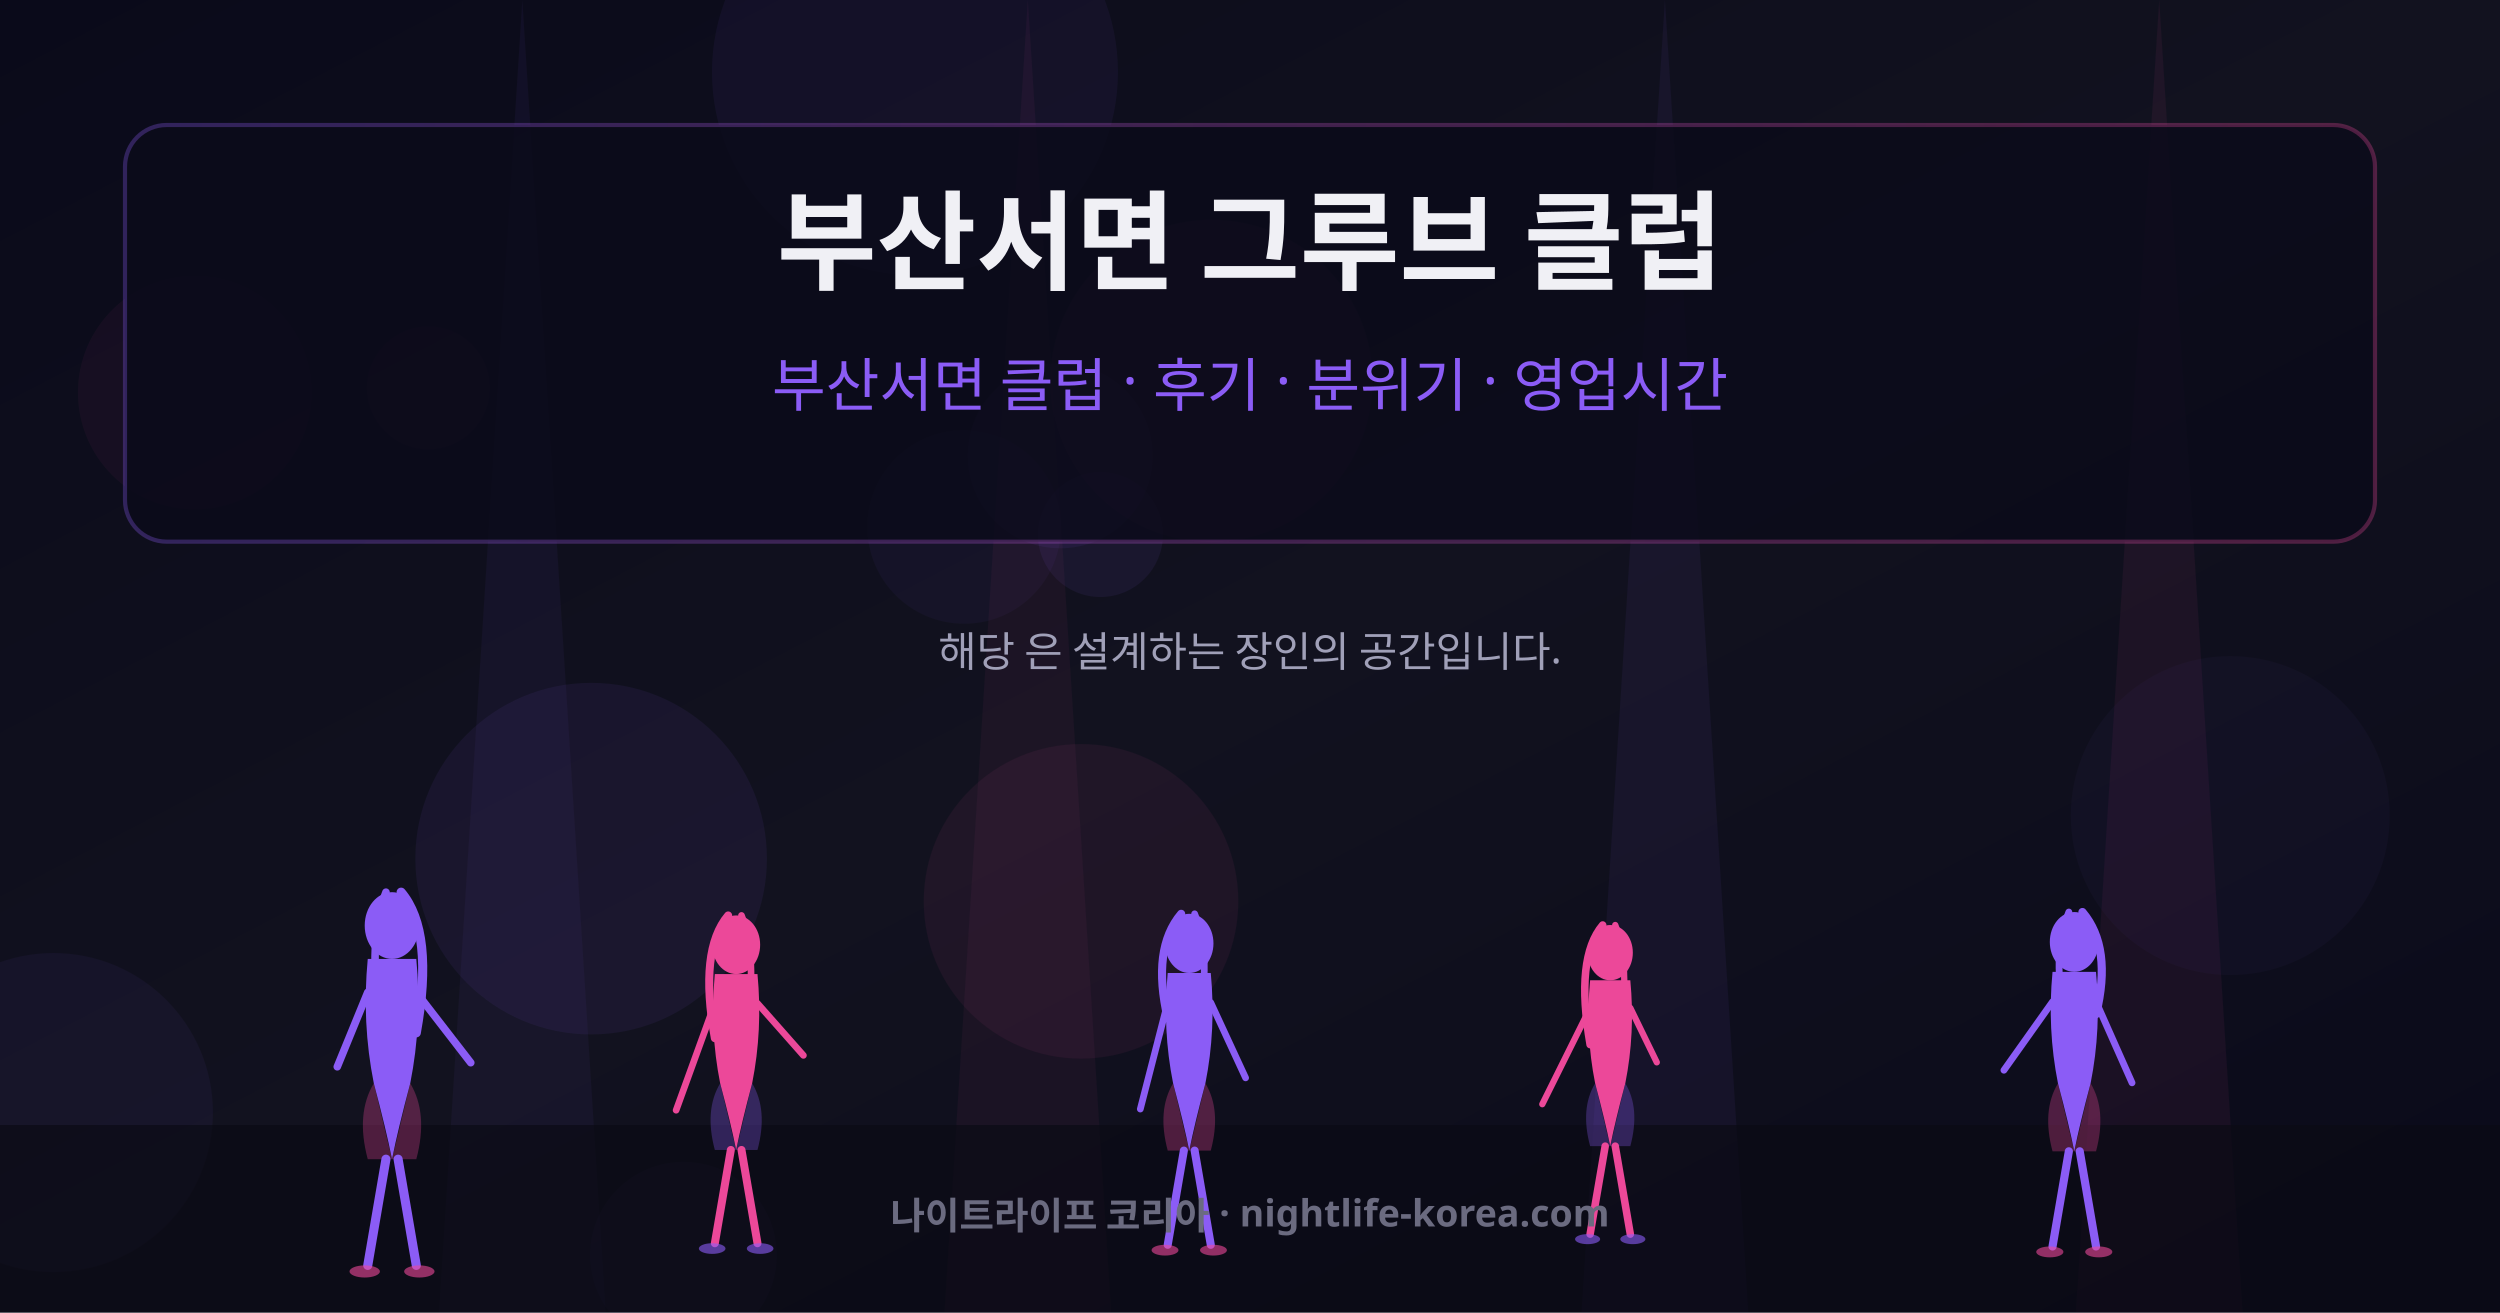
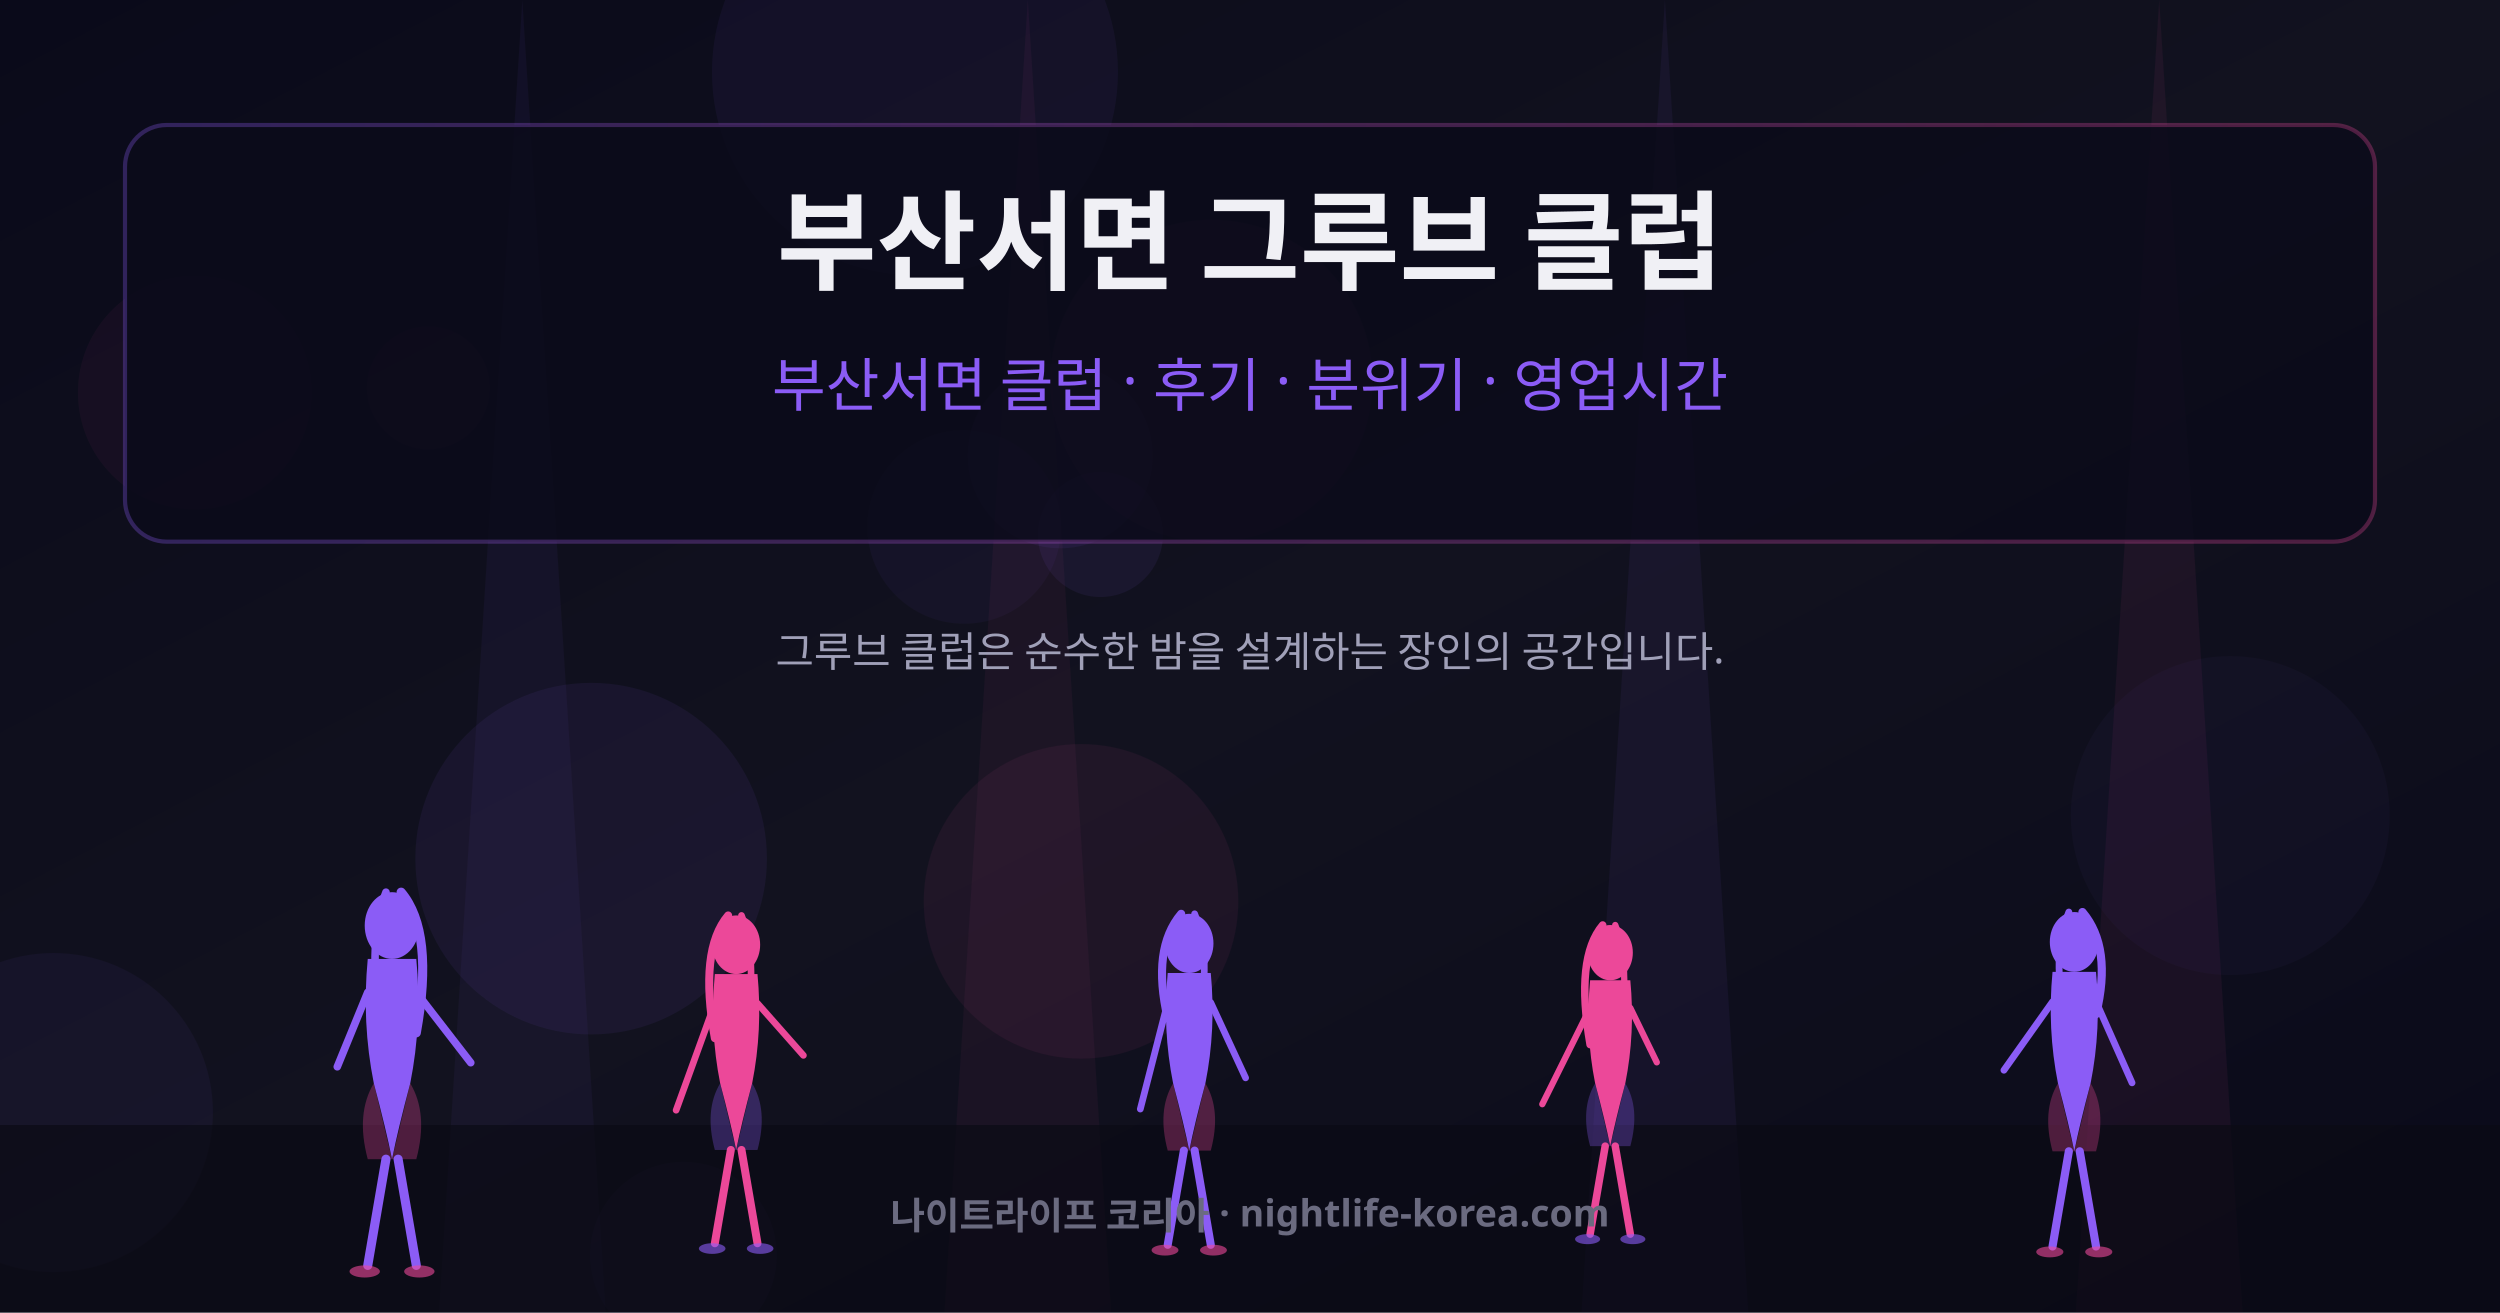
<svg xmlns="http://www.w3.org/2000/svg" viewBox="0 0 1200 630" width="1200" height="630">
  <defs>
    <linearGradient id="ogbg" x1="0%" y1="0%" x2="100%" y2="100%">
      <stop offset="0%" style="stop-color:#0a0a1a" />
      <stop offset="50%" style="stop-color:#12121f" />
      <stop offset="100%" style="stop-color:#0a0a1a" />
    </linearGradient>
    <linearGradient id="ogtxt" x1="0%" y1="0%" x2="100%" y2="0%">
      <stop offset="0%" style="stop-color:#8b5cf6" />
      <stop offset="100%" style="stop-color:#ec4899" />
    </linearGradient>
  </defs>
  <rect width="1200" height="630" fill="url(#ogbg)" />
  <polygon points="250.721,0 210.721,630 290.721,630" fill="#8b5cf6" opacity="0.052" />
  <polygon points="493.347,0 453.347,630 533.347,630" fill="#ec4899" opacity="0.054" />
  <polygon points="799.156,0 759.156,630 839.156,630" fill="#8b5cf6" opacity="0.065" />
  <polygon points="1036.418,0 996.418,630 1076.418,630" fill="#ec4899" opacity="0.066" />
  <circle cx="462.807" cy="252.953" r="46.457" fill="#8b5cf6" opacity="0.043" />
  <circle cx="25.633" cy="534.036" r="76.57" fill="#8b5cf6" opacity="0.051" />
  <circle cx="205.625" cy="186.17" r="29.586" fill="#ec4899" opacity="0.053" />
  <circle cx="1070.527" cy="391.476" r="76.544" fill="#8b5cf6" opacity="0.034" />
  <circle cx="508.919" cy="218.745" r="44.431" fill="#8b5cf6" opacity="0.074" />
  <circle cx="581.51" cy="182.82" r="77.368" fill="#ec4899" opacity="0.074" />
  <circle cx="528.204" cy="256.561" r="30.01" fill="#8b5cf6" opacity="0.077" />
  <circle cx="518.893" cy="432.637" r="75.498" fill="#ec4899" opacity="0.063" />
  <circle cx="283.745" cy="412.151" r="84.377" fill="#8b5cf6" opacity="0.074" />
  <circle cx="328.078" cy="602.502" r="44.817" fill="#8b5cf6" opacity="0.051" />
  <circle cx="93.529" cy="188.424" r="56.117" fill="#ec4899" opacity="0.049" />
  <circle cx="439.184" cy="34.612" r="97.415" fill="#8b5cf6" opacity="0.059" />
  <rect x="0" y="540" width="1200" height="90" fill="#0a0a14" opacity="0.7" />
  <g transform="translate(188.1713,520) scale(1.45642)">
    <ellipse cx="0" cy="-52" rx="9" ry="11" fill="#8b5cf6" />
    <path d="M3,-63 Q14,-50 8,-16.646" stroke="#8b5cf6" stroke-width="3" fill="none" stroke-linecap="round" />
    <path d="M-2,-63 Q-8,-48 -4,-19.646" stroke="#8b5cf6" stroke-width="2.5" fill="none" stroke-linecap="round" />
    <path d="M-8,-41 Q-10,-20 -6,0 Q-2,15 0,25 Q2,15 6,0 Q10,-20 8,-41 Z" fill="#8b5cf6" />
    <path d="M-6,0 Q-12,10 -8,25 L0,25 Z" fill="#ec4899" opacity="0.3" />
    <path d="M6,0 Q12,10 8,25 L0,25 Z" fill="#ec4899" opacity="0.3" />
    <line x1="-2" y1="25" x2="-8" y2="60" stroke="#8b5cf6" stroke-width="3" stroke-linecap="round" />
    <line x1="2" y1="25" x2="8" y2="60" stroke="#8b5cf6" stroke-width="3" stroke-linecap="round" />
    <ellipse cx="-9" cy="62" rx="5" ry="2" fill="#ec4899" opacity="0.6" />
    <ellipse cx="9" cy="62" rx="5" ry="2" fill="#ec4899" opacity="0.6" />
    <line x1="-8" y1="-30" x2="-18.046" y2="-5.458" stroke="#8b5cf6" stroke-width="2.5" stroke-linecap="round" />
    <line x1="8" y1="-30" x2="25.947" y2="-6.798" stroke="#8b5cf6" stroke-width="2.5" stroke-linecap="round" />
  </g>
  <g transform="translate(353.3565,520) scale(1.279164)">
    <ellipse cx="0" cy="-52" rx="9" ry="11" fill="#ec4899" />
    <path d="M-3,-63 Q-14,-50 -8,-16.94" stroke="#ec4899" stroke-width="3" fill="none" stroke-linecap="round" />
    <path d="M2,-63 Q8,-48 4,-19.94" stroke="#ec4899" stroke-width="2.5" fill="none" stroke-linecap="round" />
    <path d="M-8,-41 Q-10,-20 -6,0 Q-2,15 0,25 Q2,15 6,0 Q10,-20 8,-41 Z" fill="#ec4899" />
    <path d="M-6,0 Q-12,10 -8,25 L0,25 Z" fill="#8b5cf6" opacity="0.3" />
    <path d="M6,0 Q12,10 8,25 L0,25 Z" fill="#8b5cf6" opacity="0.3" />
    <line x1="-2" y1="25" x2="-8" y2="60" stroke="#ec4899" stroke-width="3" stroke-linecap="round" />
    <line x1="2" y1="25" x2="8" y2="60" stroke="#ec4899" stroke-width="3" stroke-linecap="round" />
    <ellipse cx="-9" cy="62" rx="5" ry="2" fill="#8b5cf6" opacity="0.6" />
    <ellipse cx="9" cy="62" rx="5" ry="2" fill="#8b5cf6" opacity="0.6" />
    <line x1="-8" y1="-30" x2="-22.534" y2="10.095" stroke="#ec4899" stroke-width="2.5" stroke-linecap="round" />
    <line x1="8" y1="-30" x2="25.234" y2="-10.49" stroke="#ec4899" stroke-width="2.5" stroke-linecap="round" />
  </g>
  <g transform="translate(570.8375,520) scale(1.291673)">
    <ellipse cx="0" cy="-52" rx="9" ry="11" fill="#8b5cf6" />
    <path d="M-3,-63 Q-14,-50 -8,-24.143" stroke="#8b5cf6" stroke-width="3" fill="none" stroke-linecap="round" />
    <path d="M2,-63 Q8,-48 4,-27.143" stroke="#8b5cf6" stroke-width="2.5" fill="none" stroke-linecap="round" />
    <path d="M-8,-41 Q-10,-20 -6,0 Q-2,15 0,25 Q2,15 6,0 Q10,-20 8,-41 Z" fill="#8b5cf6" />
    <path d="M-6,0 Q-12,10 -8,25 L0,25 Z" fill="#ec4899" opacity="0.3" />
    <path d="M6,0 Q12,10 8,25 L0,25 Z" fill="#ec4899" opacity="0.3" />
    <line x1="-2" y1="25" x2="-8" y2="60" stroke="#8b5cf6" stroke-width="3" stroke-linecap="round" />
    <line x1="2" y1="25" x2="8" y2="60" stroke="#8b5cf6" stroke-width="3" stroke-linecap="round" />
    <ellipse cx="-9" cy="62" rx="5" ry="2" fill="#ec4899" opacity="0.6" />
    <ellipse cx="9" cy="62" rx="5" ry="2" fill="#ec4899" opacity="0.6" />
    <line x1="-8" y1="-30" x2="-18.188" y2="9.558" stroke="#8b5cf6" stroke-width="2.5" stroke-linecap="round" />
    <line x1="8" y1="-30" x2="20.944" y2="-2.034" stroke="#8b5cf6" stroke-width="2.5" stroke-linecap="round" />
  </g>
  <g transform="translate(772.9038,520) scale(1.206266)">
    <ellipse cx="0" cy="-52" rx="9" ry="11" fill="#ec4899" />
    <path d="M-3,-63 Q-14,-50 -8,-15.407" stroke="#ec4899" stroke-width="3" fill="none" stroke-linecap="round" />
    <path d="M2,-63 Q8,-48 4,-18.407" stroke="#ec4899" stroke-width="2.5" fill="none" stroke-linecap="round" />
    <path d="M-8,-41 Q-10,-20 -6,0 Q-2,15 0,25 Q2,15 6,0 Q10,-20 8,-41 Z" fill="#ec4899" />
    <path d="M-6,0 Q-12,10 -8,25 L0,25 Z" fill="#8b5cf6" opacity="0.3" />
    <path d="M6,0 Q12,10 8,25 L0,25 Z" fill="#8b5cf6" opacity="0.3" />
    <line x1="-2" y1="25" x2="-8" y2="60" stroke="#ec4899" stroke-width="3" stroke-linecap="round" />
    <line x1="2" y1="25" x2="8" y2="60" stroke="#ec4899" stroke-width="3" stroke-linecap="round" />
    <ellipse cx="-9" cy="62" rx="5" ry="2" fill="#8b5cf6" opacity="0.6" />
    <ellipse cx="9" cy="62" rx="5" ry="2" fill="#8b5cf6" opacity="0.6" />
    <line x1="-8" y1="-30" x2="-27.025" y2="8.302" stroke="#ec4899" stroke-width="2.5" stroke-linecap="round" />
    <line x1="8" y1="-30" x2="18.527" y2="-8.354" stroke="#ec4899" stroke-width="2.5" stroke-linecap="round" />
  </g>
  <g transform="translate(995.6559,520) scale(1.305153)">
    <ellipse cx="0" cy="-52" rx="9" ry="11" fill="#8b5cf6" />
    <path d="M3,-63 Q14,-50 8,-25.424" stroke="#8b5cf6" stroke-width="3" fill="none" stroke-linecap="round" />
    <path d="M-2,-63 Q-8,-48 -4,-28.424" stroke="#8b5cf6" stroke-width="2.5" fill="none" stroke-linecap="round" />
    <path d="M-8,-41 Q-10,-20 -6,0 Q-2,15 0,25 Q2,15 6,0 Q10,-20 8,-41 Z" fill="#8b5cf6" />
    <path d="M-6,0 Q-12,10 -8,25 L0,25 Z" fill="#ec4899" opacity="0.3" />
    <path d="M6,0 Q12,10 8,25 L0,25 Z" fill="#ec4899" opacity="0.3" />
    <line x1="-2" y1="25" x2="-8" y2="60" stroke="#8b5cf6" stroke-width="3" stroke-linecap="round" />
    <line x1="2" y1="25" x2="8" y2="60" stroke="#8b5cf6" stroke-width="3" stroke-linecap="round" />
    <ellipse cx="-9" cy="62" rx="5" ry="2" fill="#ec4899" opacity="0.6" />
    <ellipse cx="9" cy="62" rx="5" ry="2" fill="#ec4899" opacity="0.6" />
    <line x1="-8" y1="-30" x2="-25.877" y2="-4.824" stroke="#8b5cf6" stroke-width="2.5" stroke-linecap="round" />
    <line x1="8" y1="-30" x2="21.24" y2="-0.197" stroke="#8b5cf6" stroke-width="2.5" stroke-linecap="round" />
  </g>
  <rect x="60" y="60" width="1080" height="200" rx="20" fill="#0a0a1a" opacity="0.85" />
  <rect x="60" y="60" width="1080" height="200" rx="20" fill="none" stroke="url(#ogtxt)" stroke-width="2" opacity="0.3" />
  <text x="600" y="135" text-anchor="middle" font-family="'Noto Sans KR',sans-serif" font-size="52" font-weight="800" fill="#f0f0f5">부산서면 그루브 클럽</text>
  <text x="600" y="195" text-anchor="middle" font-family="'Noto Sans KR',sans-serif" font-size="28" font-weight="500" fill="#8b5cf6">부산서면 클럽 · 후기 · 분위기 · 영업시간</text>
  <rect x="60" y="290" width="auto" height="40" rx="20" fill="#8b5cf6" opacity="0.15" />
-   <text x="600" y="320" text-anchor="middle" font-family="'Noto Sans KR',sans-serif" font-size="20" fill="#a0a0b8">해당 은 설계하는 장인의 공간입니다.</text>
+   <text x="600" y="320" text-anchor="middle" font-family="'Noto Sans KR',sans-serif" font-size="20" fill="#a0a0b8">그루브 클럽은 순수한 밤을 설계하는 장인의 공간입니다.</text>
  <text x="600" y="590" text-anchor="middle" font-family="'Noto Sans KR',sans-serif" font-size="18" font-weight="600" fill="#6b6b80">나이트라이프 코리아 · nightlife-korea.com</text>
</svg>
